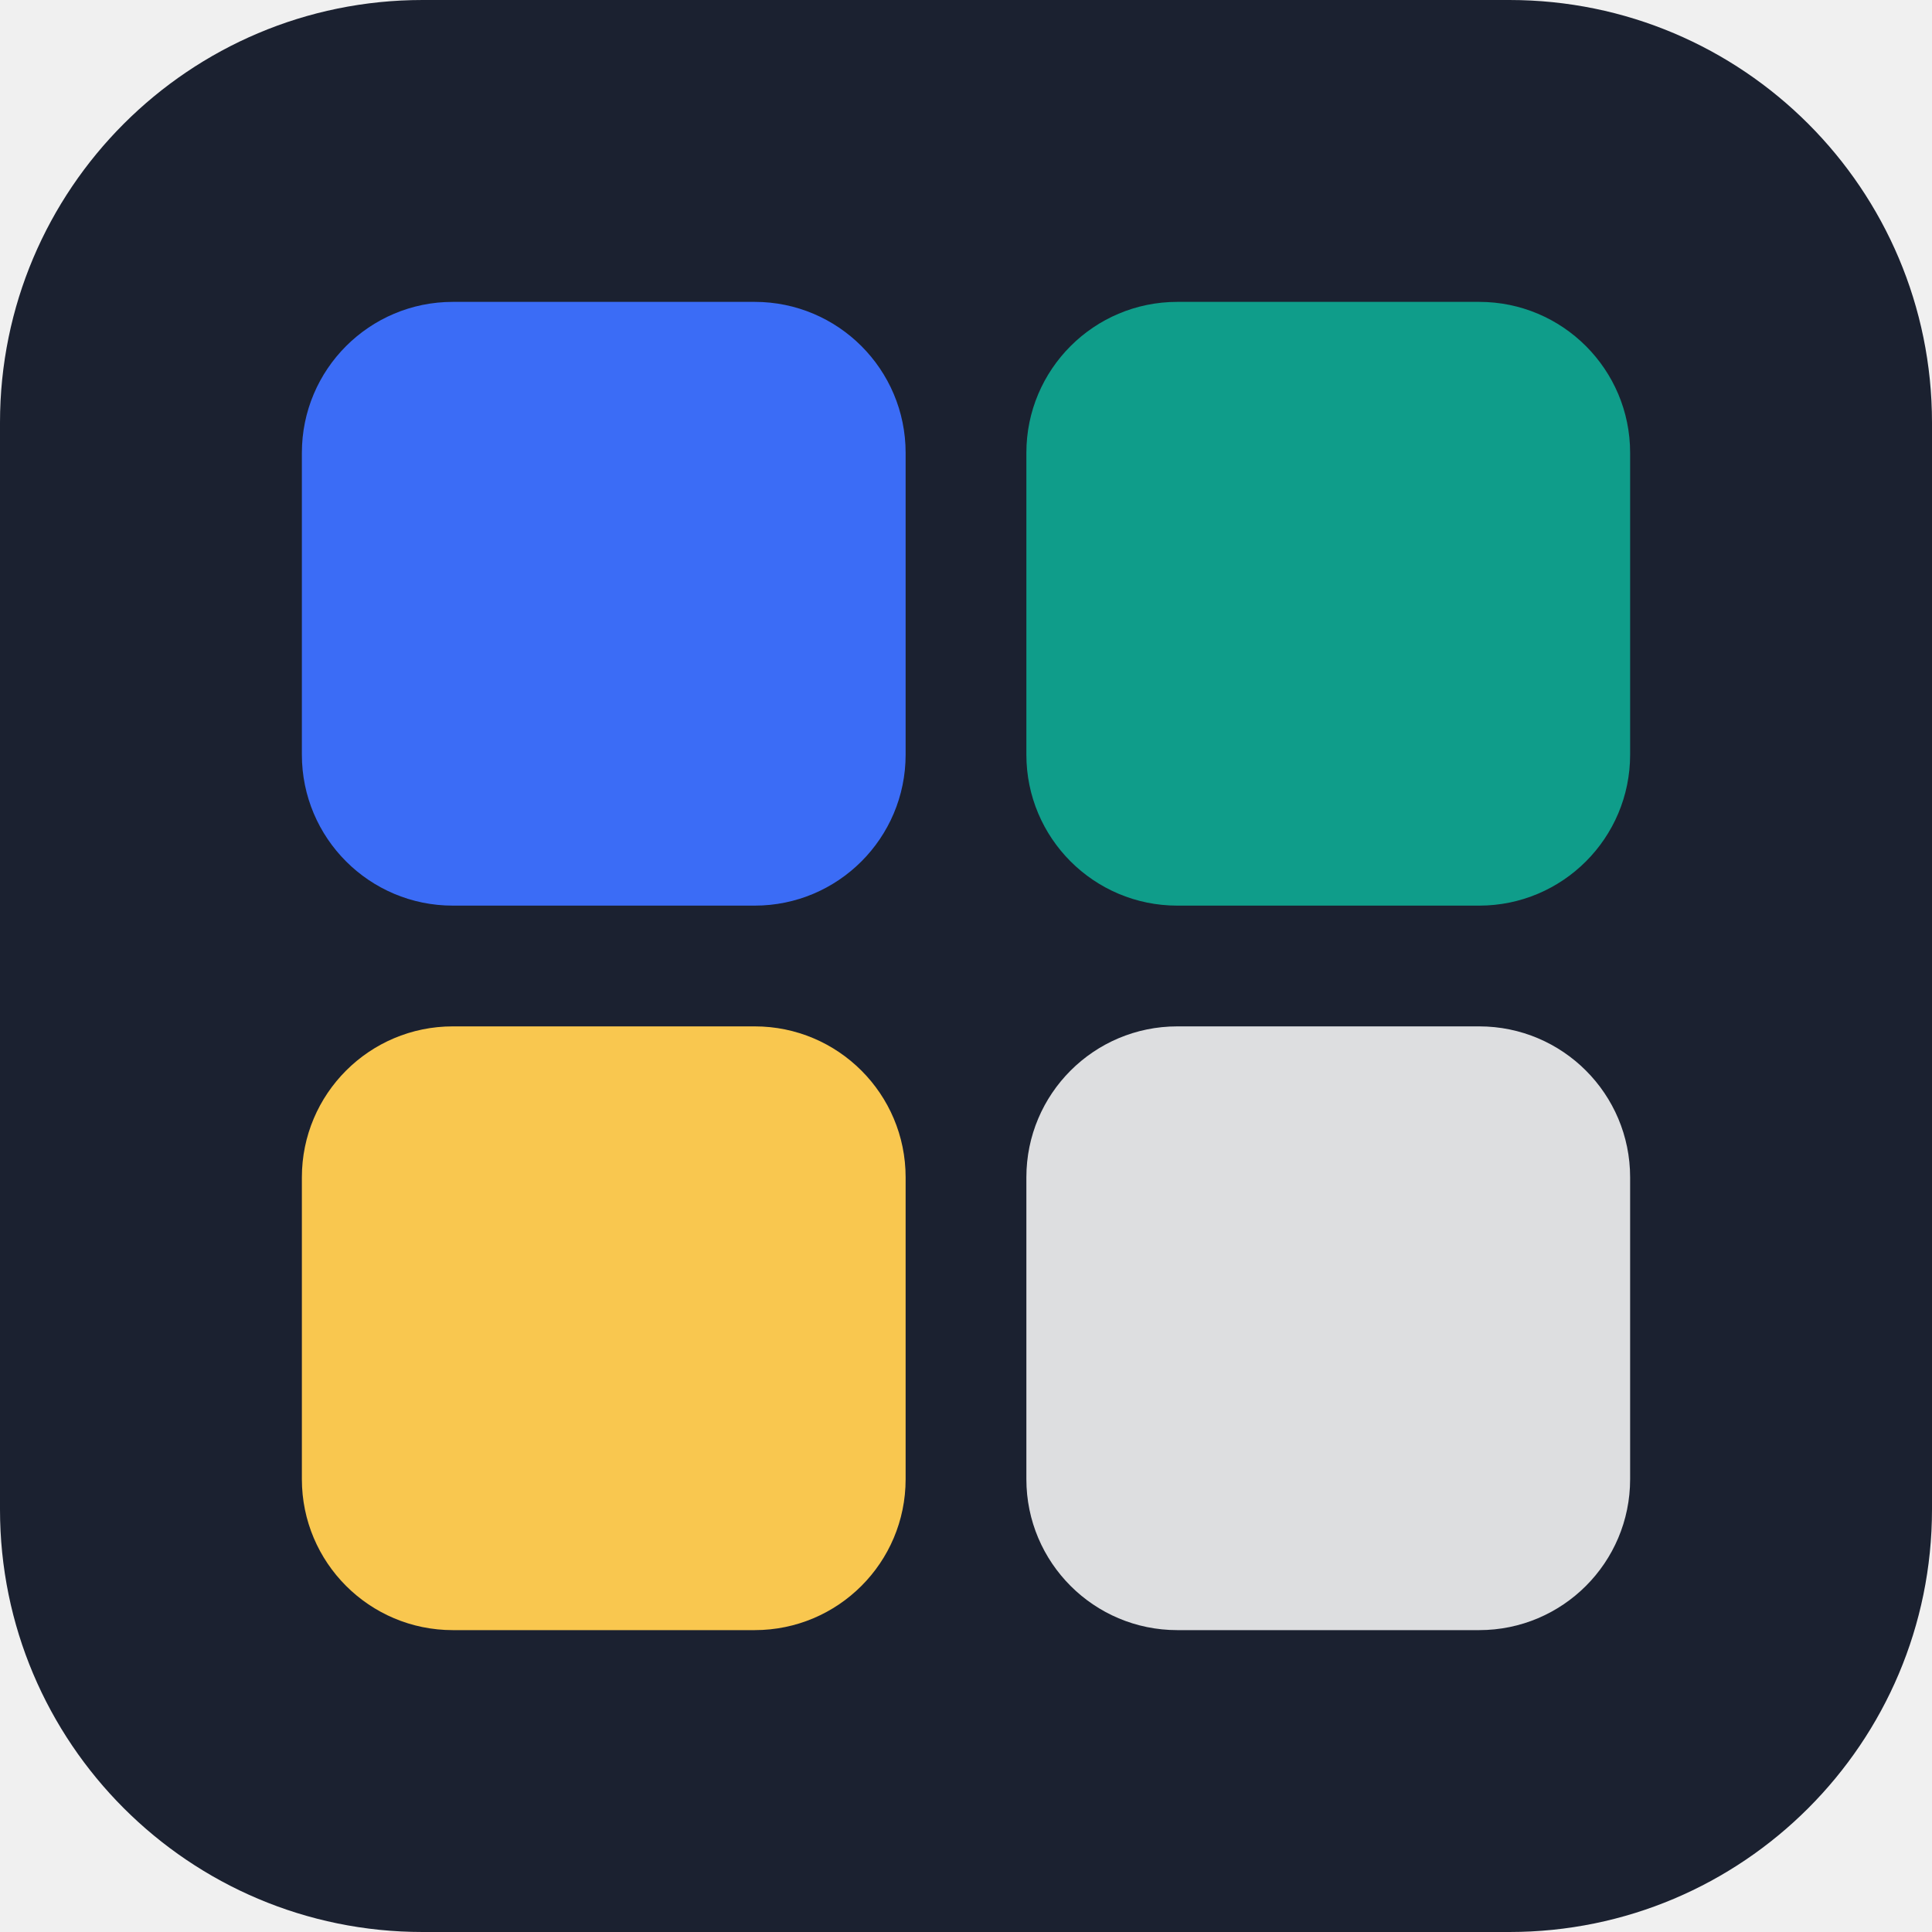
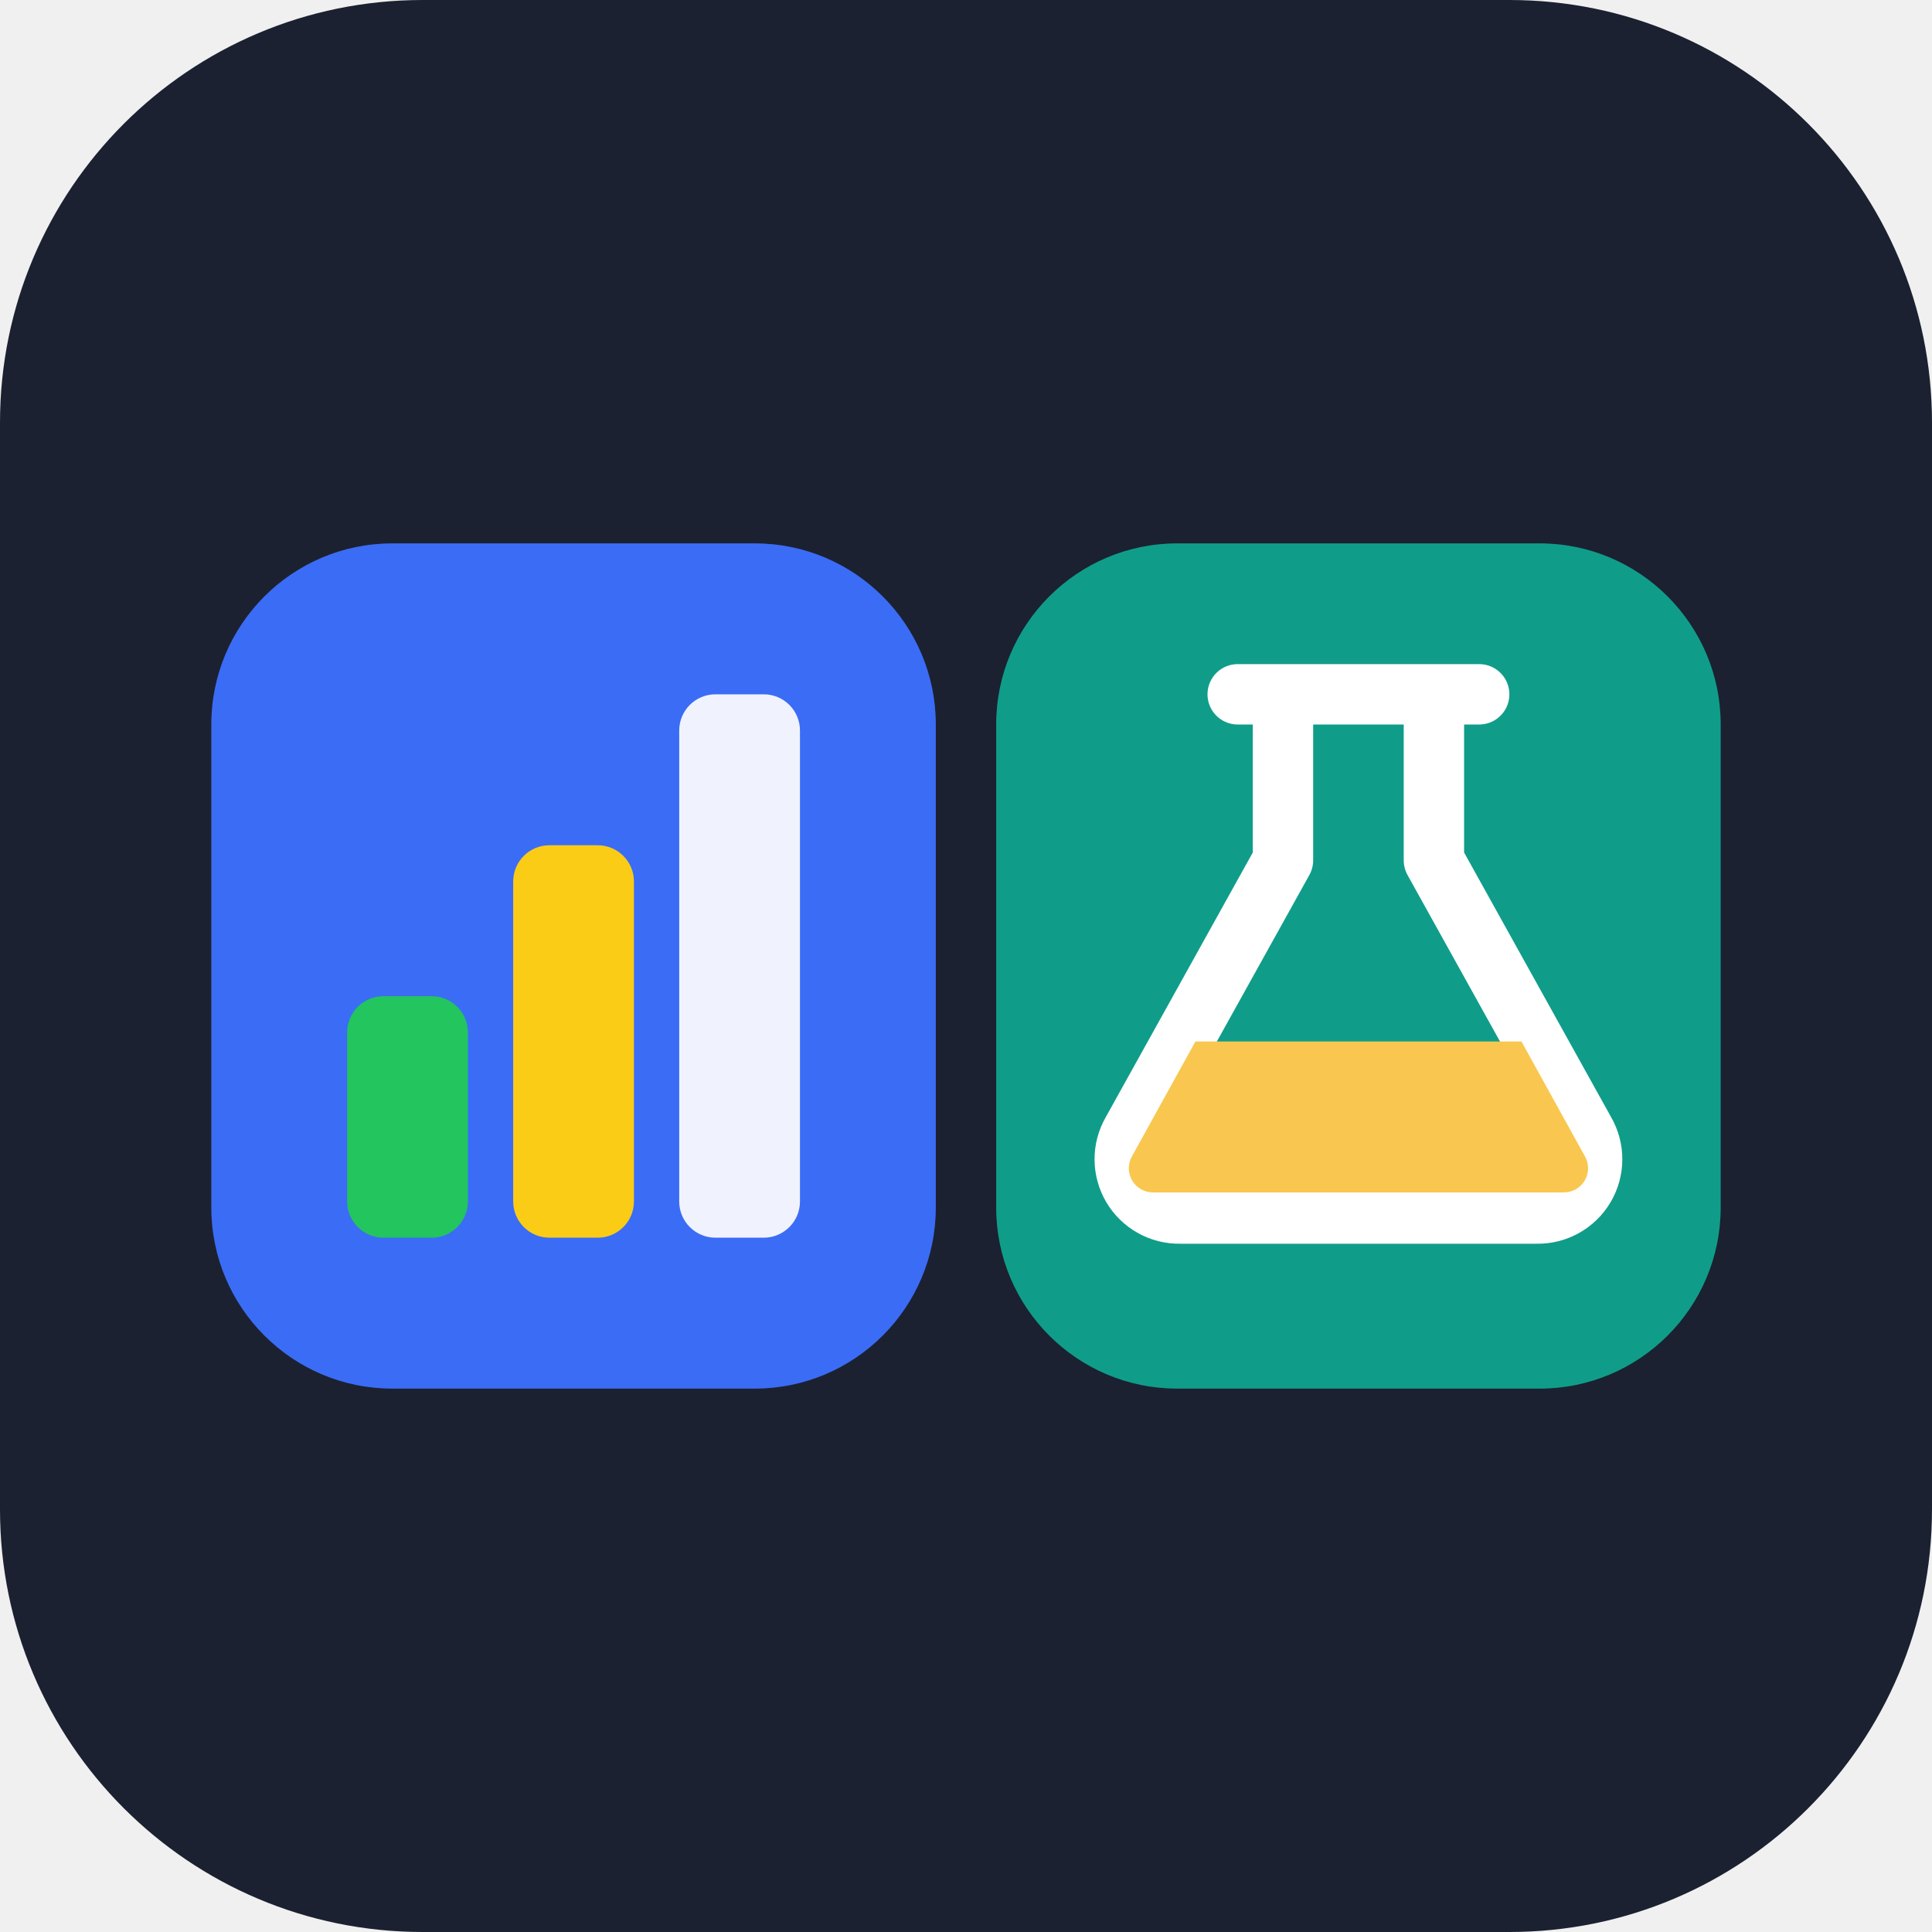
<svg xmlns="http://www.w3.org/2000/svg" viewBox="0 0 64 64">
  <rect width="64" height="64" rx="14" fill="#1b2130" />
-   <rect x="10" y="10" width="20" height="20" rx="5" fill="#3b6cf6" />
-   <rect x="34" y="10" width="20" height="20" rx="5" fill="#0f9d8a" />
-   <rect x="10" y="34" width="20" height="20" rx="5" fill="#f9c74f" />
-   <rect x="34" y="34" width="20" height="20" rx="5" fill="#fff" opacity=".85" />
+   <rect x="7" y="18" width="24" height="28" rx="6" fill="#3b6cf6" />
+   <rect x="11.5" y="33" width="4" height="8" rx="1.2" fill="#22c55e" />
+   <rect x="17" y="28" width="4" height="13" rx="1.2" fill="#facc15" />
+   <rect x="22.5" y="23" width="4" height="18" rx="1.2" fill="#fff" opacity=".92" />
+   <rect x="33" y="18" width="24" height="28" rx="6" fill="#0f9d8a" />
+   <path d="M41 23h8M42.5 23v5.5l-5 9a1.8 1.8 0 0 0 1.6 2.7h11.8a1.8 1.8 0 0 0 1.6-2.7l-5-9V23" stroke="#fff" stroke-width="2" fill="none" stroke-linecap="round" stroke-linejoin="round" />
+   <path d="M39.6 34.5h10.8l2.1 3.8a.8.8 0 0 1-.7 1.2H38.2a.8.8 0 0 1-.7-1.2z" fill="#f9c74f" />
</svg>
